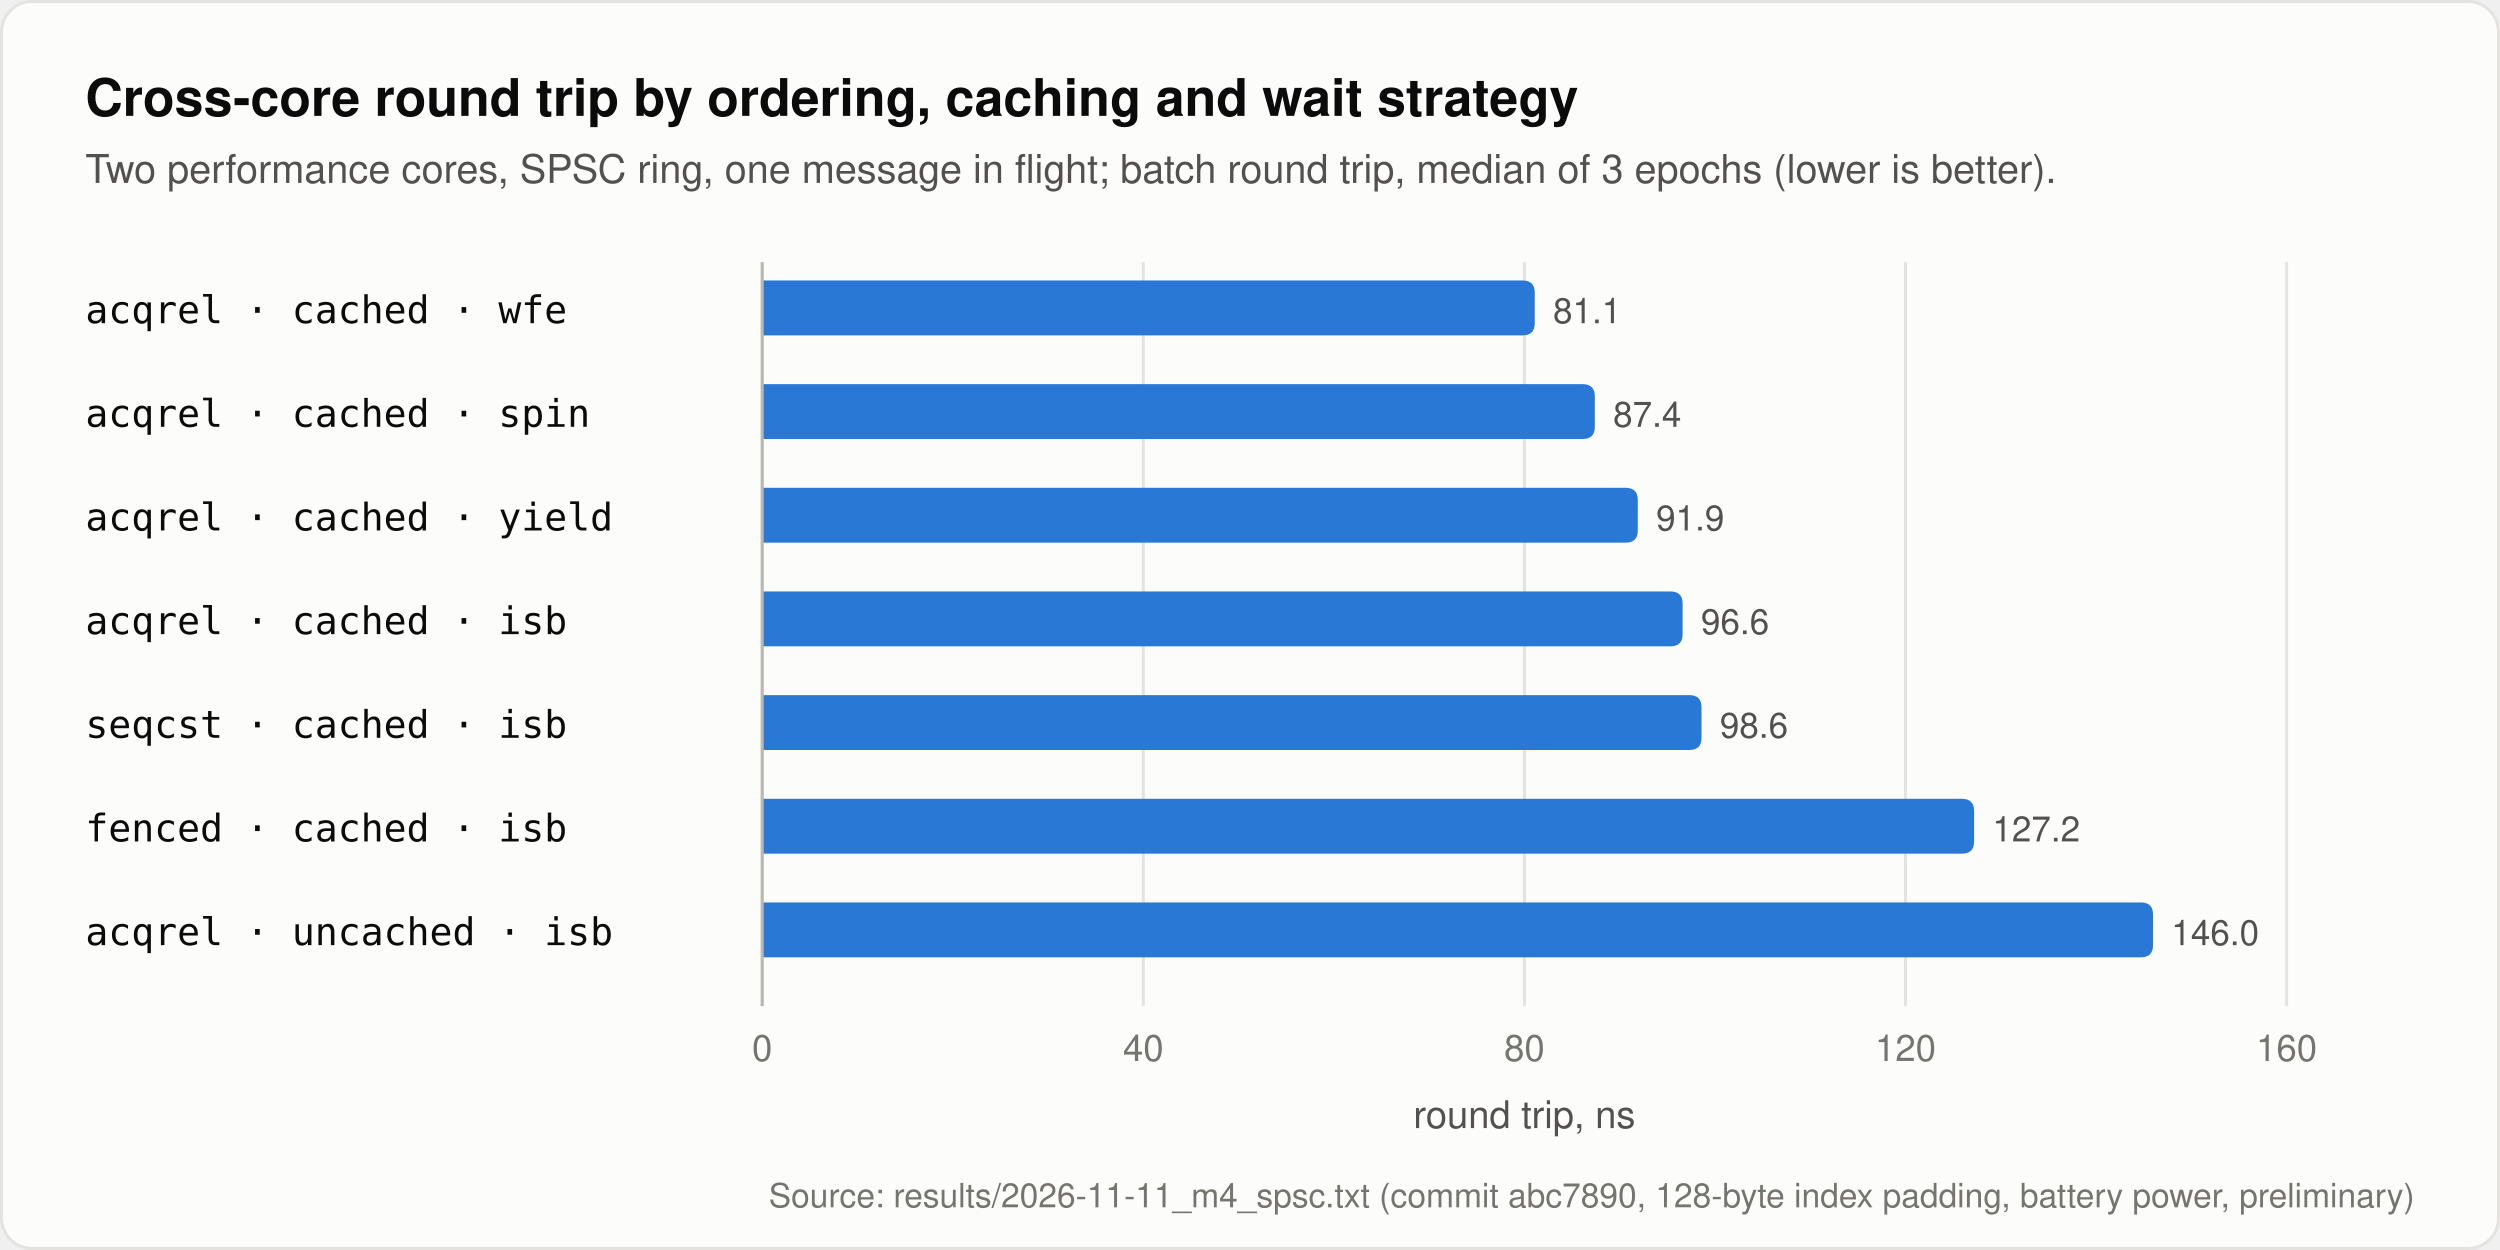
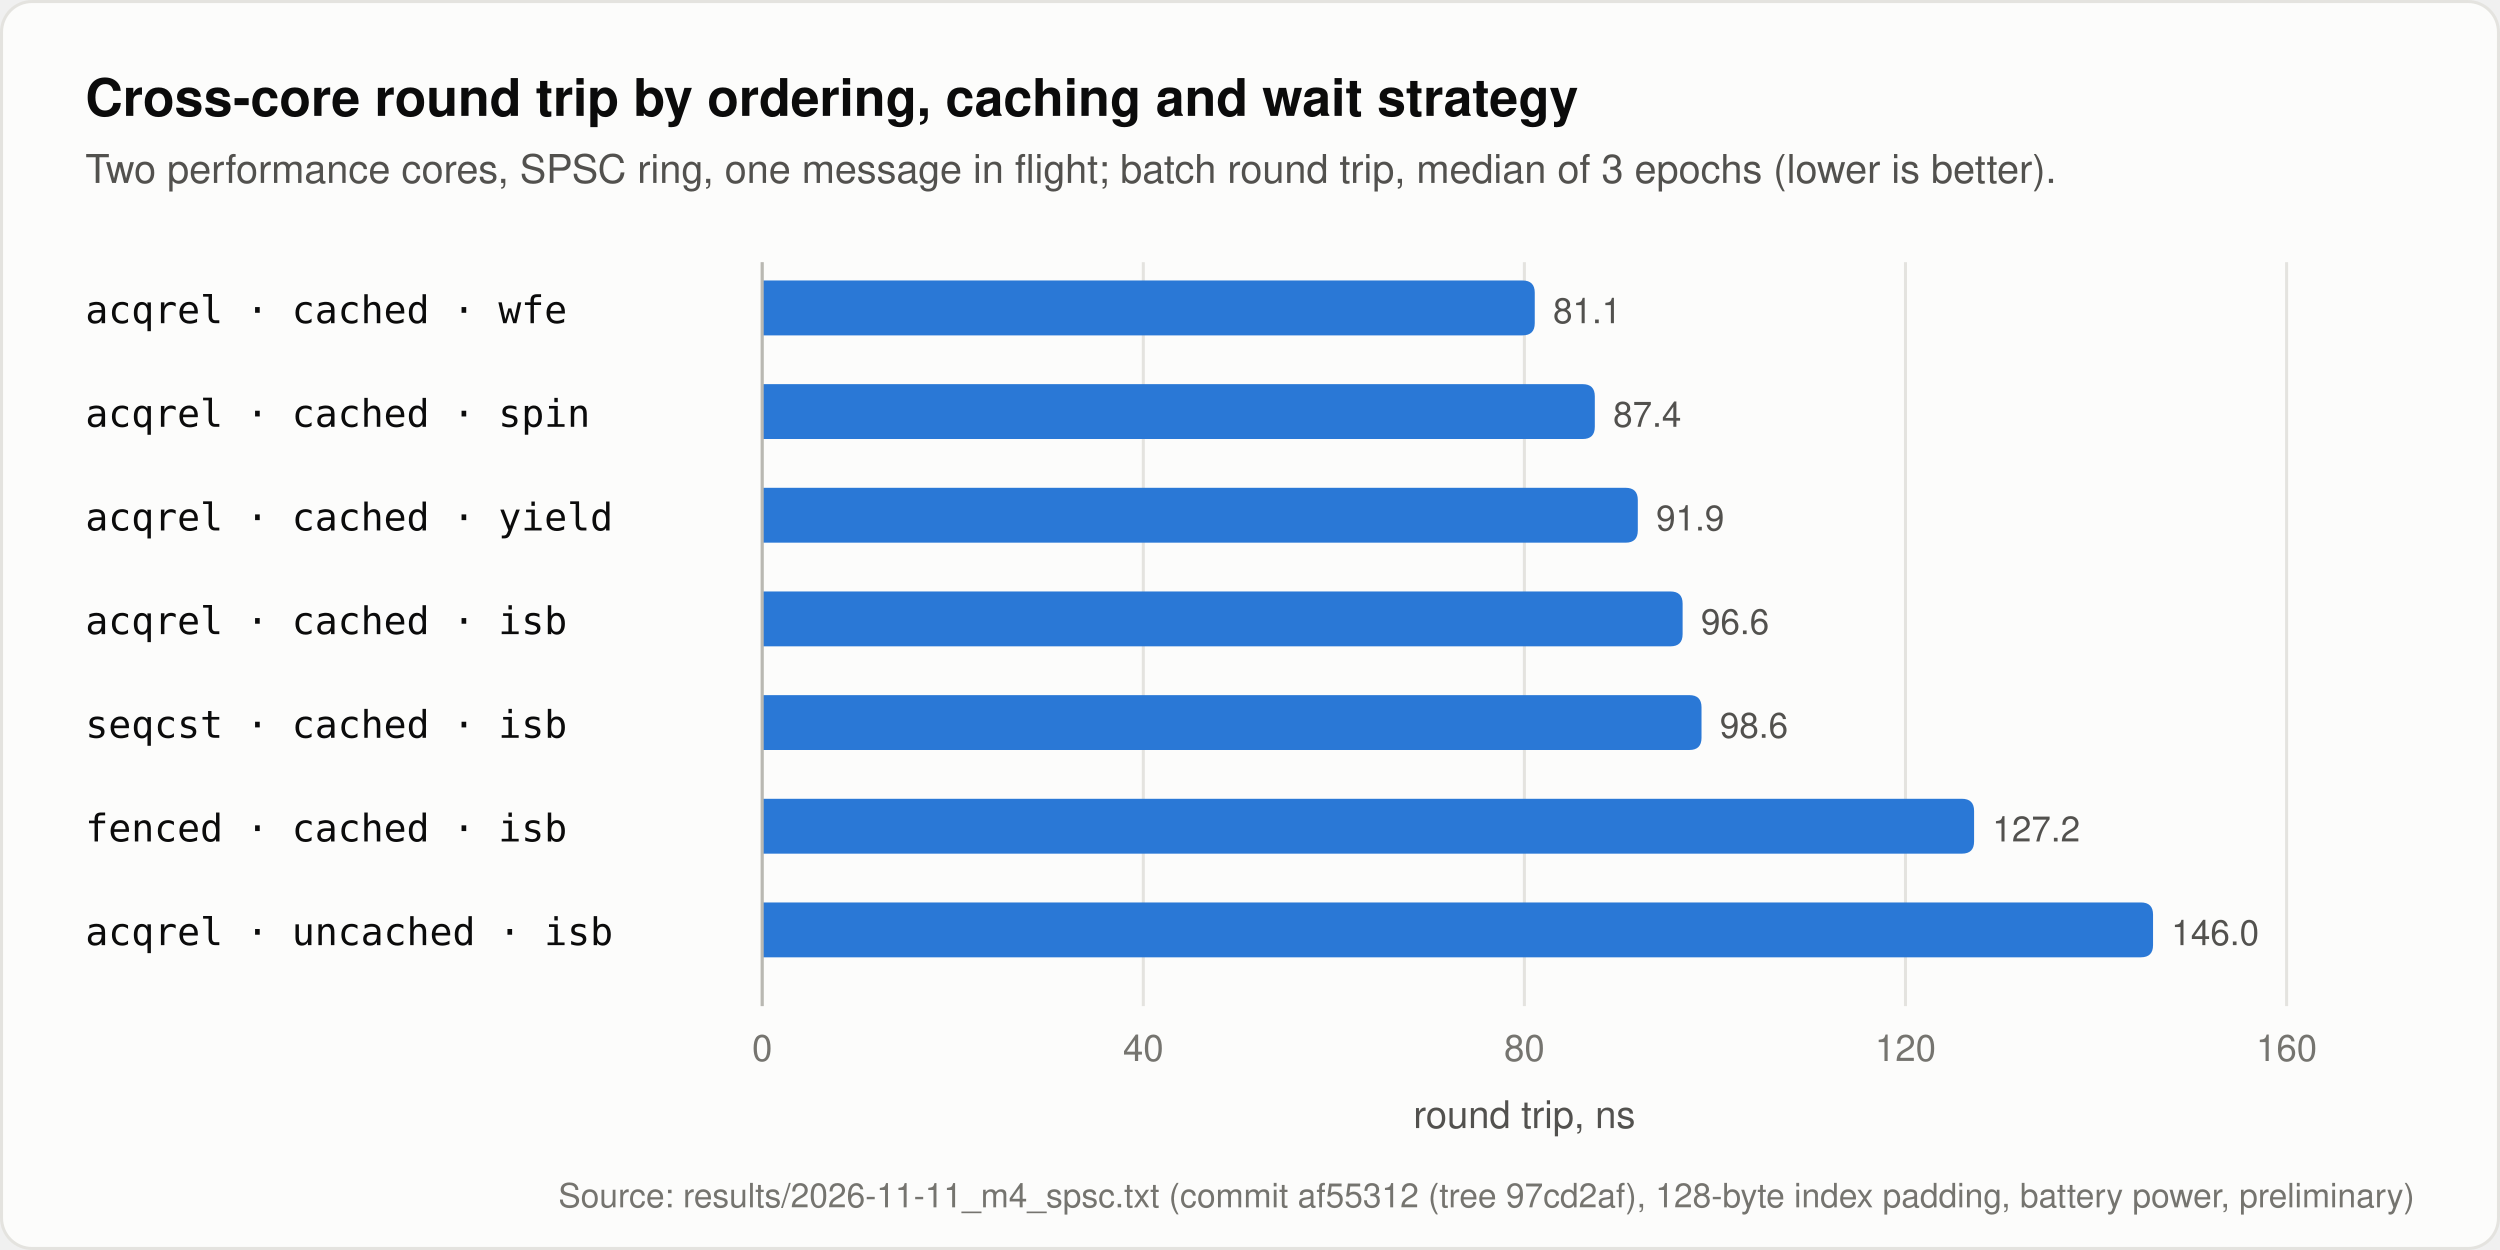
<svg xmlns="http://www.w3.org/2000/svg" width="820" height="410" viewBox="0 0 820 410" role="img" aria-labelledby="title desc">
  <style>
  .bg { fill: #fcfcfb; } .frame { fill: none; stroke: #e4e3df; }
  .t1 { fill: #0b0b0b; } .t2 { fill: #52514e; } .t3 { fill: #75746f; }
  .grid { stroke: #e4e3df; stroke-width: 1; } .axis { stroke: #b9b8b2; stroke-width: 1; }
  .s1 { fill: #2a78d6; } .s2 { fill: #eb6834; } .s3 { fill: #1baf7a; }
  .l1 { stroke: #2a78d6; } .l2 { stroke: #eb6834; } .l3 { stroke: #1baf7a; }
  .ring { stroke: #fcfcfb; stroke-width: 2; }
  .box { fill: #f3f2ee; stroke: #d9d8d3; stroke-width: 1; }
  .hot { fill: #e6eefa; stroke: #2a78d6; stroke-width: 1.5; }
  .wire { stroke: #75746f; stroke-width: 1.5; fill: none; }
  .tip { fill: #75746f; }
  .bracket { stroke: #2a78d6; stroke-width: 1.5; fill: none; stroke-dasharray: 5 4; }
  .tile { fill: #f3f2ee; } .big { fill: #0b0b0b; } .accent { fill: #2a78d6; }
  .good { fill: #0ca30c; } .bad { fill: #d03b3b; } .warn { fill: #fab219; } .none { fill: #b9b8b2; }
  .chip { fill: #ffffff; stroke: #d9d8d3; stroke-width: 1; }
  @media (prefers-color-scheme: dark) {
    .bg { fill: #1a1a19; } .frame { stroke: #383835; }
    .t1 { fill: #f0efec; } .t2 { fill: #c3c2b7; } .t3 { fill: #9a998f; }
    .grid { stroke: #2e2e2c; } .axis { stroke: #57564f; }
    .s1 { fill: #3987e5; } .s2 { fill: #d95926; } .s3 { fill: #199e70; }
    .l1 { stroke: #3987e5; } .l2 { stroke: #d95926; } .l3 { stroke: #199e70; }
    .ring { stroke: #1a1a19; }
    .box { fill: #242422; stroke: #46453f; }
    .hot { fill: #1c2a3d; stroke: #3987e5; }
    .wire { stroke: #9a998f; } .tip { fill: #9a998f; }
    .bracket { stroke: #3987e5; }
    .tile { fill: #242422; } .big { fill: #f0efec; } .accent { fill: #3987e5; }
    .none { fill: #57564f; } .chip { fill: #1f1f1e; stroke: #46453f; }
  }
</style>
  <rect class="bg" x="0.5" y="0.5" width="819" height="409" rx="10" />
  <rect class="frame" x="0.5" y="0.5" width="819" height="409" rx="10" />
  <text x="28.0" y="38.0" class="t1" font-family="ui-sans-serif, -apple-system, BlinkMacSystemFont, 'Segoe UI', Helvetica, Arial, sans-serif" font-size="17" font-weight="600" text-anchor="start">Cross-core round trip by ordering, caching and wait strategy</text>
  <text x="28.0" y="60.0" class="t2" font-family="ui-sans-serif, -apple-system, BlinkMacSystemFont, 'Segoe UI', Helvetica, Arial, sans-serif" font-size="13" font-weight="400" text-anchor="start">Two performance cores, SPSC ring, one message in flight; batch round trip, median of 3 epochs (lower is better).</text>
  <line class="grid" x1="250.0" y1="86" x2="250.0" y2="330" />
  <text x="250.0" y="348.0" class="t3" font-family="ui-sans-serif, -apple-system, BlinkMacSystemFont, 'Segoe UI', Helvetica, Arial, sans-serif" font-size="12" font-weight="400" text-anchor="middle">0</text>
  <line class="grid" x1="375.0" y1="86" x2="375.0" y2="330" />
  <text x="375.0" y="348.0" class="t3" font-family="ui-sans-serif, -apple-system, BlinkMacSystemFont, 'Segoe UI', Helvetica, Arial, sans-serif" font-size="12" font-weight="400" text-anchor="middle">40</text>
  <line class="grid" x1="500.0" y1="86" x2="500.0" y2="330" />
  <text x="500.0" y="348.0" class="t3" font-family="ui-sans-serif, -apple-system, BlinkMacSystemFont, 'Segoe UI', Helvetica, Arial, sans-serif" font-size="12" font-weight="400" text-anchor="middle">80</text>
  <line class="grid" x1="625.0" y1="86" x2="625.0" y2="330" />
  <text x="625.0" y="348.0" class="t3" font-family="ui-sans-serif, -apple-system, BlinkMacSystemFont, 'Segoe UI', Helvetica, Arial, sans-serif" font-size="12" font-weight="400" text-anchor="middle">120</text>
  <line class="grid" x1="750.0" y1="86" x2="750.0" y2="330" />
  <text x="750.0" y="348.0" class="t3" font-family="ui-sans-serif, -apple-system, BlinkMacSystemFont, 'Segoe UI', Helvetica, Arial, sans-serif" font-size="12" font-weight="400" text-anchor="middle">160</text>
  <text x="500.0" y="370.0" class="t2" font-family="ui-sans-serif, -apple-system, BlinkMacSystemFont, 'Segoe UI', Helvetica, Arial, sans-serif" font-size="12.5" font-weight="400" text-anchor="middle">round trip, ns</text>
  <text x="28.0" y="106.0" class="t1" font-family="ui-monospace, SFMono-Regular, Menlo, Consolas, monospace" font-size="12.5" font-weight="400" text-anchor="start">acqrel · cached · wfe</text>
  <path class="s1" d="M250.0,92.0 H499.4 Q503.4,92.0 503.4,96.0 V106.0 Q503.4,110.0 499.4,110.0 H250.0 Z" />
  <text x="509.4" y="106.0" class="t2" font-family="ui-sans-serif, -apple-system, BlinkMacSystemFont, 'Segoe UI', Helvetica, Arial, sans-serif" font-size="11.5" font-weight="400" text-anchor="start">81.1</text>
  <text x="28.0" y="140.0" class="t1" font-family="ui-monospace, SFMono-Regular, Menlo, Consolas, monospace" font-size="12.5" font-weight="400" text-anchor="start">acqrel · cached · spin</text>
  <path class="s1" d="M250.0,126.0 H519.1 Q523.1,126.0 523.1,130.0 V140.0 Q523.1,144.0 519.1,144.0 H250.0 Z" />
  <text x="529.1" y="140.0" class="t2" font-family="ui-sans-serif, -apple-system, BlinkMacSystemFont, 'Segoe UI', Helvetica, Arial, sans-serif" font-size="11.5" font-weight="400" text-anchor="start">87.4</text>
  <text x="28.0" y="174.0" class="t1" font-family="ui-monospace, SFMono-Regular, Menlo, Consolas, monospace" font-size="12.5" font-weight="400" text-anchor="start">acqrel · cached · yield</text>
  <path class="s1" d="M250.0,160.0 H533.2 Q537.2,160.0 537.2,164.0 V174.0 Q537.2,178.0 533.2,178.0 H250.0 Z" />
  <text x="543.2" y="174.0" class="t2" font-family="ui-sans-serif, -apple-system, BlinkMacSystemFont, 'Segoe UI', Helvetica, Arial, sans-serif" font-size="11.5" font-weight="400" text-anchor="start">91.9</text>
  <text x="28.0" y="208.0" class="t1" font-family="ui-monospace, SFMono-Regular, Menlo, Consolas, monospace" font-size="12.5" font-weight="400" text-anchor="start">acqrel · cached · isb</text>
  <path class="s1" d="M250.0,194.0 H547.9 Q551.9,194.0 551.9,198.0 V208.0 Q551.9,212.0 547.9,212.0 H250.0 Z" />
  <text x="557.9" y="208.0" class="t2" font-family="ui-sans-serif, -apple-system, BlinkMacSystemFont, 'Segoe UI', Helvetica, Arial, sans-serif" font-size="11.5" font-weight="400" text-anchor="start">96.6</text>
  <text x="28.0" y="242.0" class="t1" font-family="ui-monospace, SFMono-Regular, Menlo, Consolas, monospace" font-size="12.5" font-weight="400" text-anchor="start">seqcst · cached · isb</text>
  <path class="s1" d="M250.0,228.0 H554.1 Q558.1,228.0 558.1,232.0 V242.0 Q558.1,246.0 554.1,246.0 H250.0 Z" />
  <text x="564.1" y="242.0" class="t2" font-family="ui-sans-serif, -apple-system, BlinkMacSystemFont, 'Segoe UI', Helvetica, Arial, sans-serif" font-size="11.5" font-weight="400" text-anchor="start">98.6</text>
  <text x="28.0" y="276.0" class="t1" font-family="ui-monospace, SFMono-Regular, Menlo, Consolas, monospace" font-size="12.5" font-weight="400" text-anchor="start">fenced · cached · isb</text>
  <path class="s1" d="M250.0,262.0 H643.5 Q647.5,262.0 647.5,266.0 V276.0 Q647.5,280.0 643.5,280.0 H250.0 Z" />
  <text x="653.5" y="276.0" class="t2" font-family="ui-sans-serif, -apple-system, BlinkMacSystemFont, 'Segoe UI', Helvetica, Arial, sans-serif" font-size="11.5" font-weight="400" text-anchor="start">127.2</text>
  <text x="28.0" y="310.0" class="t1" font-family="ui-monospace, SFMono-Regular, Menlo, Consolas, monospace" font-size="12.5" font-weight="400" text-anchor="start">acqrel · uncached · isb</text>
  <path class="s1" d="M250.0,296.0 H702.2 Q706.2,296.0 706.2,300.0 V310.0 Q706.2,314.0 702.2,314.0 H250.0 Z" />
  <text x="712.2" y="310.0" class="t2" font-family="ui-sans-serif, -apple-system, BlinkMacSystemFont, 'Segoe UI', Helvetica, Arial, sans-serif" font-size="11.5" font-weight="400" text-anchor="start">146.0</text>
  <line class="axis" x1="250" y1="86" x2="250" y2="330" />
-   <text x="792.0" y="396.0" class="t3" font-family="ui-sans-serif, -apple-system, BlinkMacSystemFont, 'Segoe UI', Helvetica, Arial, sans-serif" font-size="11" font-weight="400" text-anchor="end">Source: results/2026-11-11_m4_spsc.txt (commit abc7890, 128-byte index padding, battery power, preliminary)</text>
+   <text x="792.0" y="396.0" class="t3" font-family="ui-sans-serif, -apple-system, BlinkMacSystemFont, 'Segoe UI', Helvetica, Arial, sans-serif" font-size="11" font-weight="400" text-anchor="end">Source: results/2026-11-11_m4_spsc.txt (commit af55312 (tree 97cd2af), 128-byte index padding, battery power, preliminary)</text>
</svg>
